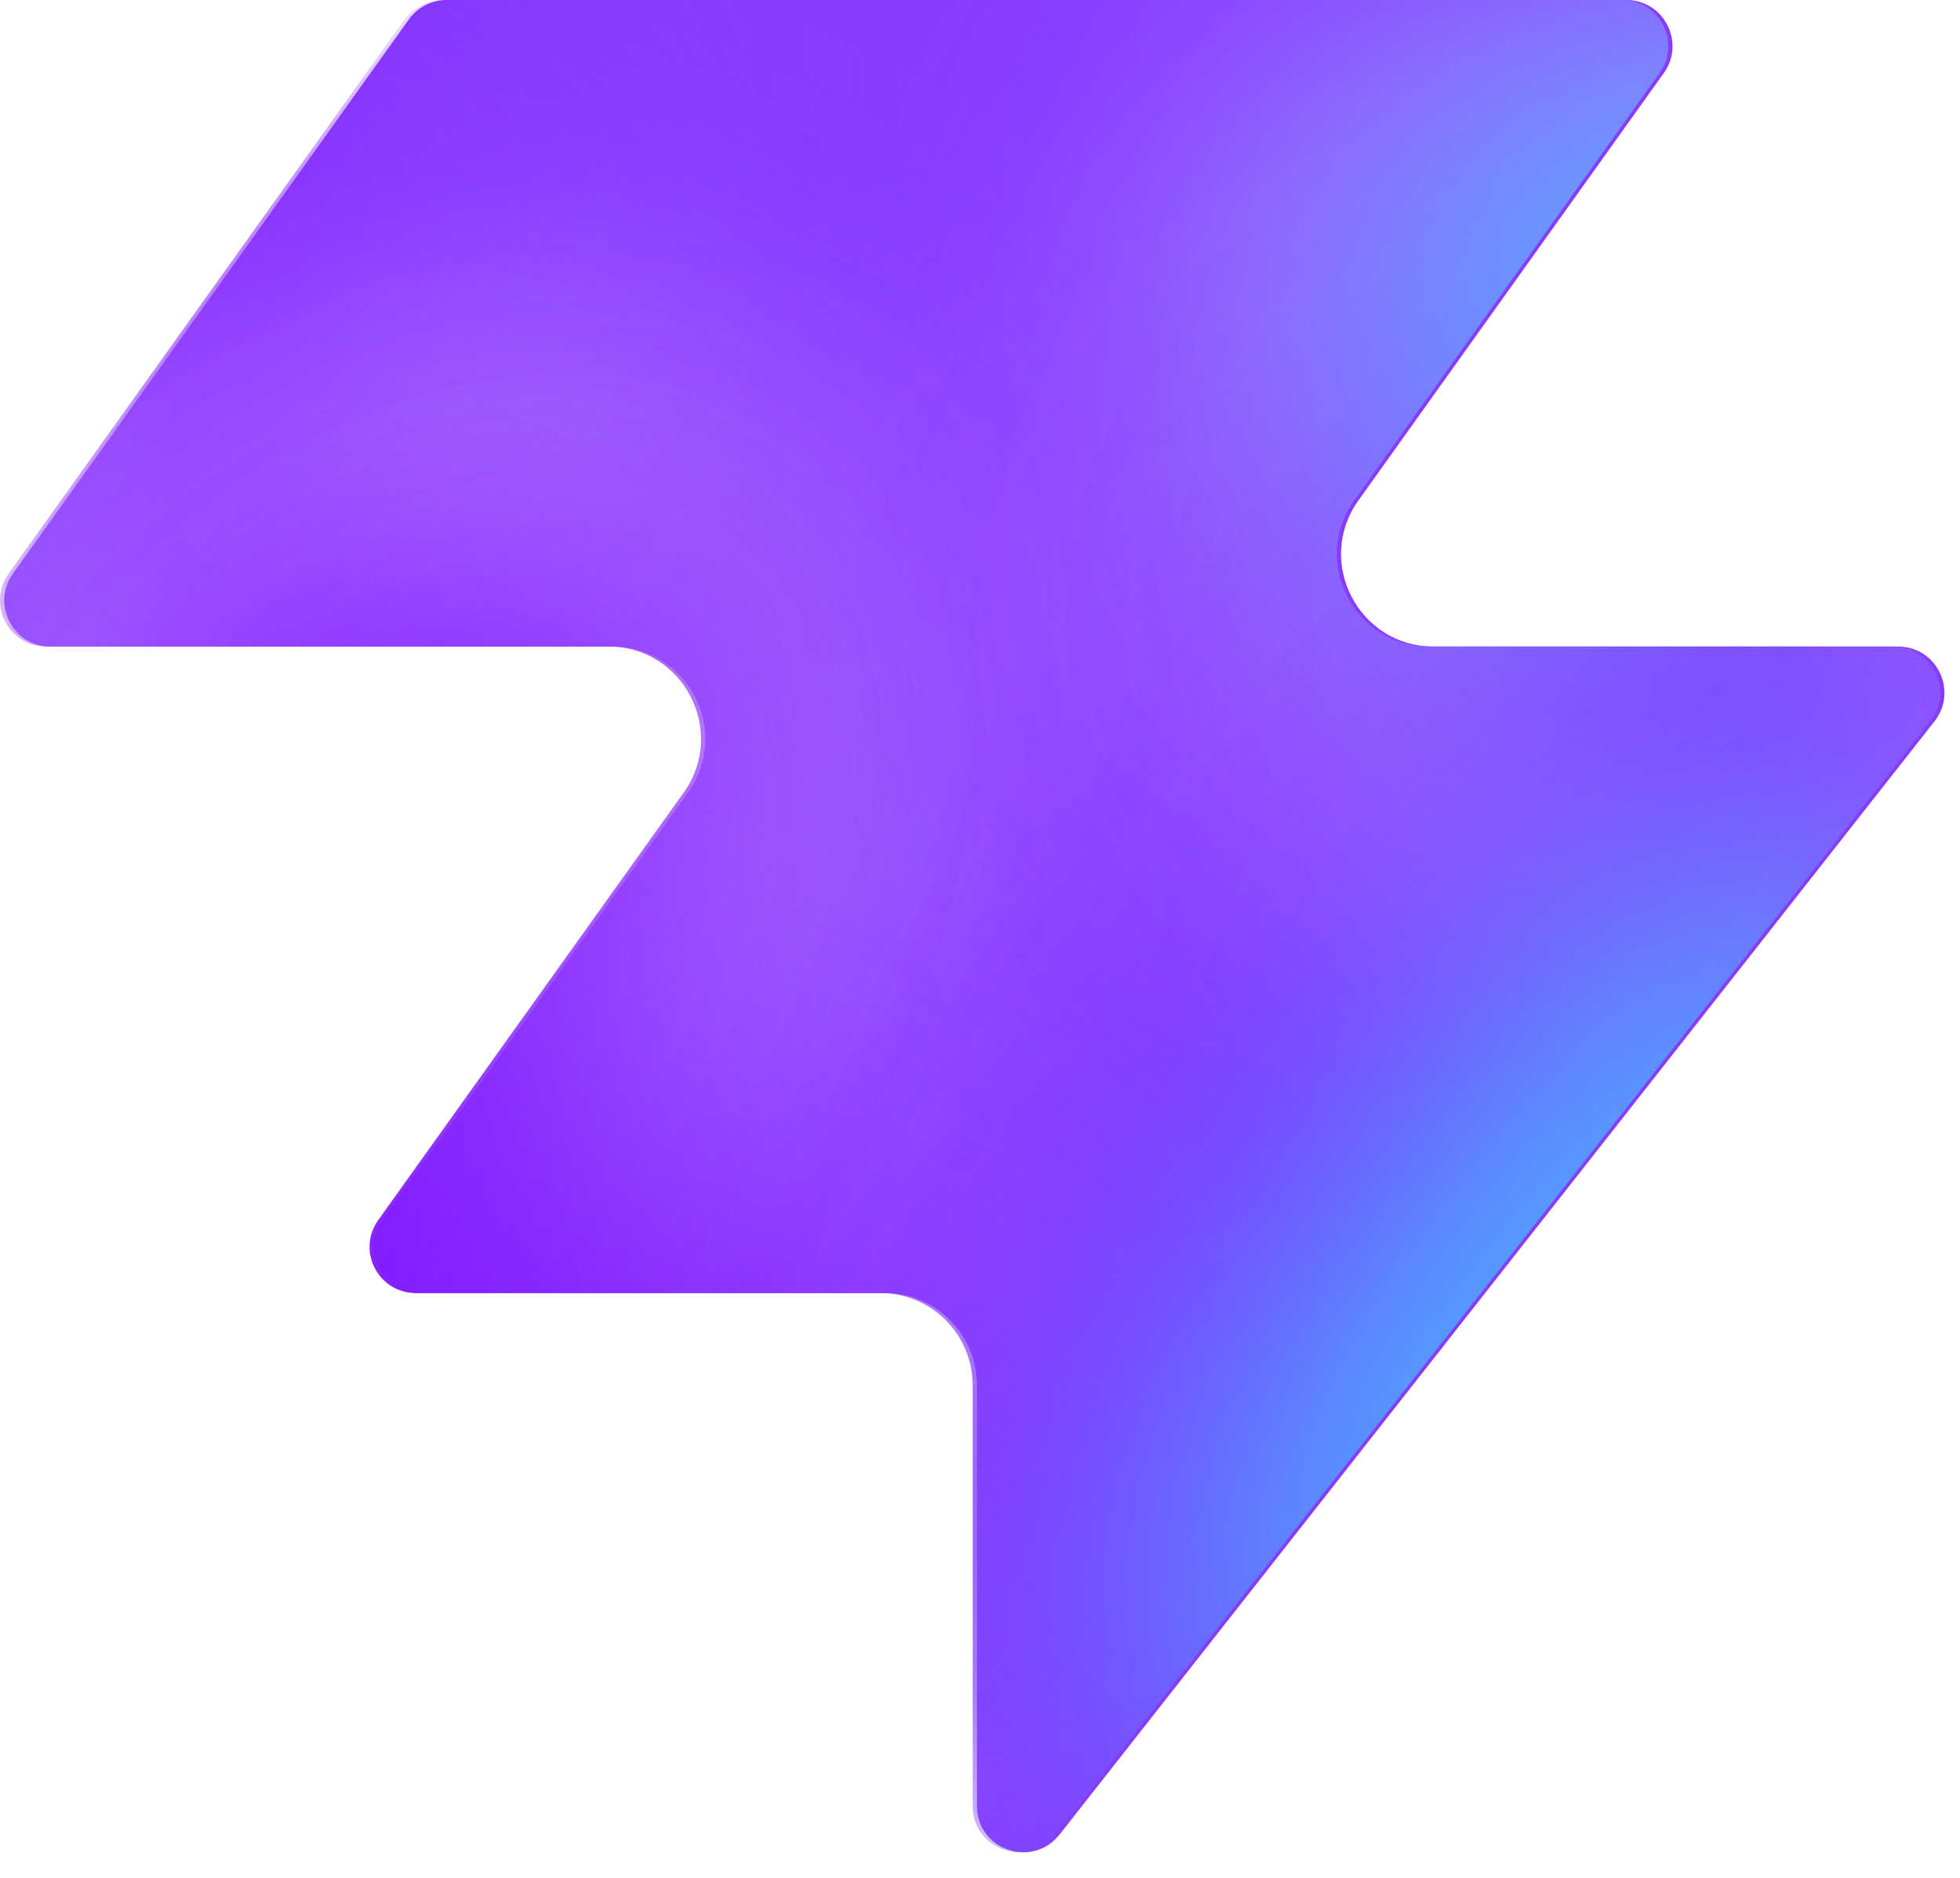
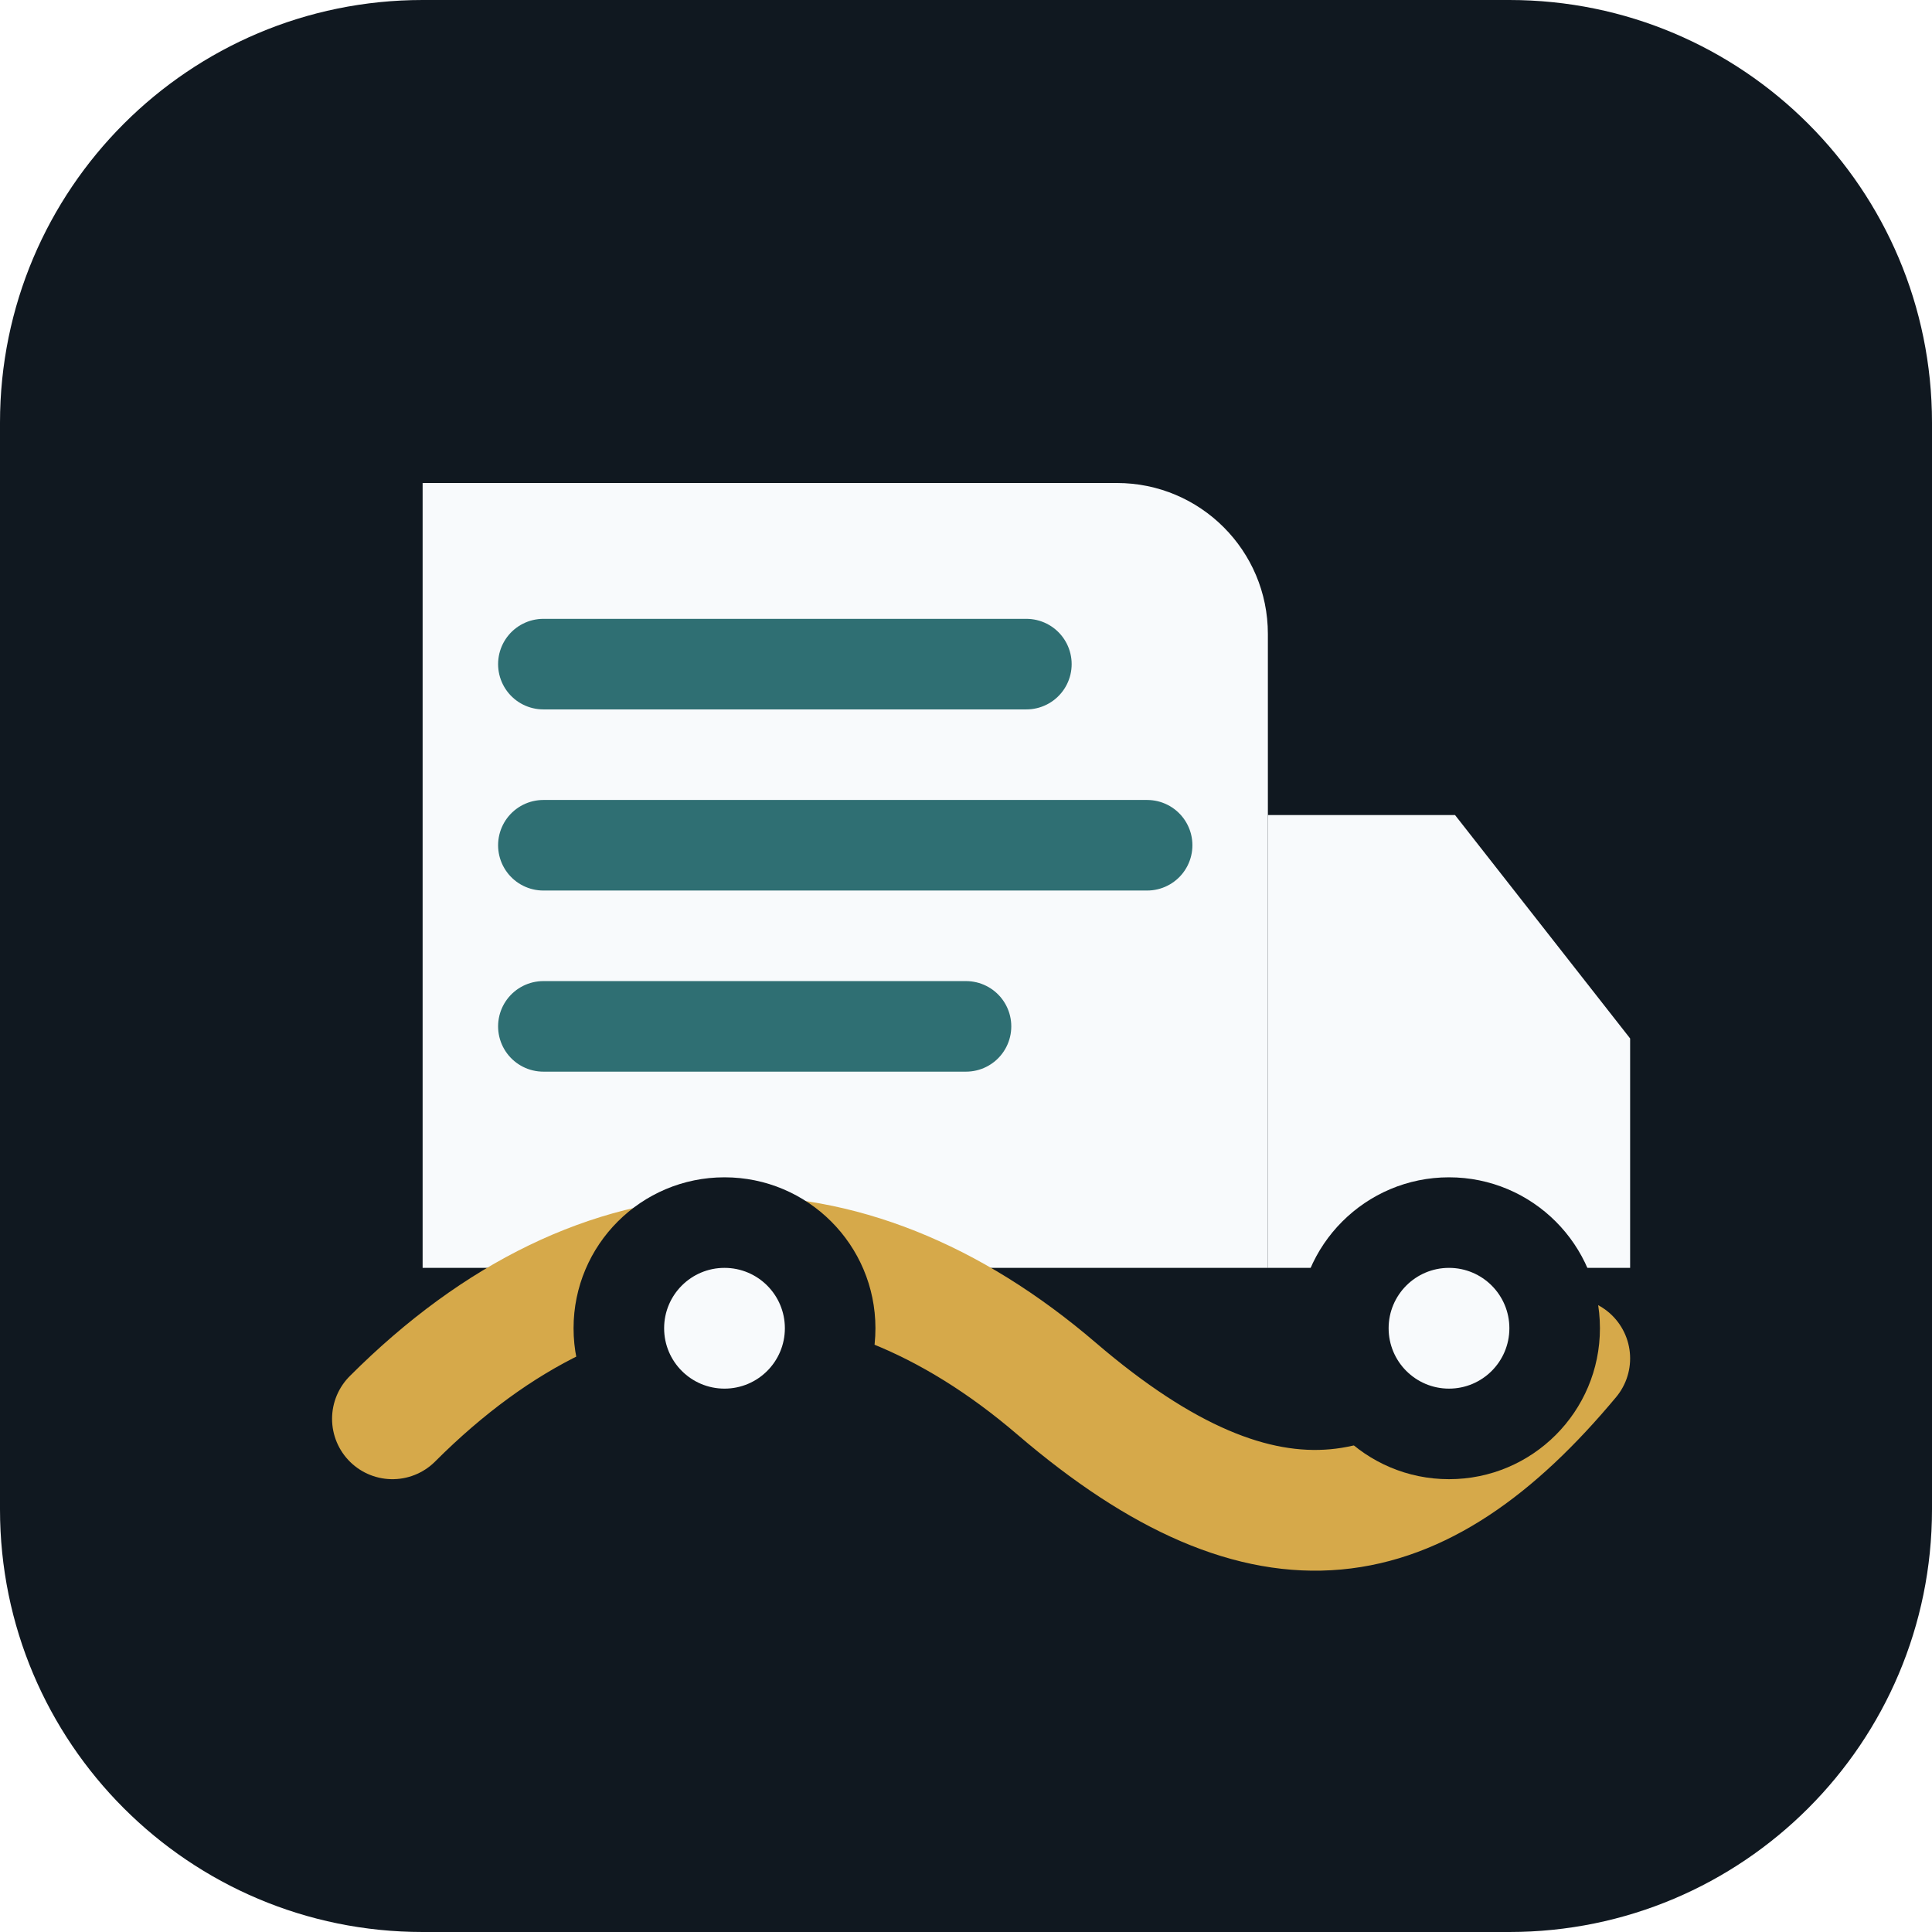
- <svg xmlns="http://www.w3.org/2000/svg" width="48" height="46" fill="none" viewBox="0 0 48 46">
-   <path fill="#863bff" d="M25.946 44.938c-.664.845-2.021.375-2.021-.698V33.937a2.26 2.26 0 0 0-2.262-2.262H10.287c-.92 0-1.456-1.04-.92-1.788l7.48-10.471c1.07-1.497 0-3.578-1.842-3.578H1.237c-.92 0-1.456-1.04-.92-1.788L10.013.474c.214-.297.556-.474.92-.474h28.894c.92 0 1.456 1.04.92 1.788l-7.48 10.471c-1.07 1.498 0 3.579 1.842 3.579h11.377c.943 0 1.473 1.088.89 1.83L25.947 44.94z" style="fill:#863bff;fill:color(display-p3 .525 .23 1);fill-opacity:1" />
-   <mask id="a" width="48" height="46" x="0" y="0" maskUnits="userSpaceOnUse" style="mask-type:alpha">
-     <path fill="#000" d="M25.842 44.938c-.664.844-2.021.375-2.021-.698V33.937a2.26 2.26 0 0 0-2.262-2.262H10.183c-.92 0-1.456-1.04-.92-1.788l7.48-10.471c1.07-1.498 0-3.579-1.842-3.579H1.133c-.92 0-1.456-1.04-.92-1.787L9.91.473c.214-.297.556-.474.92-.474h28.894c.92 0 1.456 1.04.92 1.788l-7.48 10.471c-1.07 1.498 0 3.578 1.842 3.578h11.377c.943 0 1.473 1.088.89 1.832L25.843 44.94z" style="fill:#000;fill-opacity:1" />
-   </mask>
-   <g mask="url(#a)">
-     <g filter="url(#b)">
-       <ellipse cx="5.508" cy="14.704" fill="#ede6ff" rx="5.508" ry="14.704" style="fill:#ede6ff;fill:color(display-p3 .927 .903 1);fill-opacity:1" transform="matrix(.00324 1 1 -.00324 -4.47 31.516)" />
-     </g>
-     <g filter="url(#c)">
-       <ellipse cx="10.399" cy="29.851" fill="#ede6ff" rx="10.399" ry="29.851" style="fill:#ede6ff;fill:color(display-p3 .927 .903 1);fill-opacity:1" transform="matrix(.00324 1 1 -.00324 -39.328 7.883)" />
-     </g>
-     <g filter="url(#d)">
-       <ellipse cx="5.508" cy="30.487" fill="#7e14ff" rx="5.508" ry="30.487" style="fill:#7e14ff;fill:color(display-p3 .492 .077 1);fill-opacity:1" transform="rotate(89.814 -25.913 -14.639)scale(1 -1)" />
-     </g>
-     <g filter="url(#e)">
-       <ellipse cx="5.508" cy="30.599" fill="#7e14ff" rx="5.508" ry="30.599" style="fill:#7e14ff;fill:color(display-p3 .492 .077 1);fill-opacity:1" transform="rotate(89.814 -32.644 -3.334)scale(1 -1)" />
-     </g>
-     <g filter="url(#f)">
-       <ellipse cx="5.508" cy="30.599" fill="#7e14ff" rx="5.508" ry="30.599" style="fill:#7e14ff;fill:color(display-p3 .492 .077 1);fill-opacity:1" transform="matrix(.00324 1 1 -.00324 -34.34 30.47)" />
-     </g>
-     <g filter="url(#g)">
-       <ellipse cx="14.072" cy="22.078" fill="#ede6ff" rx="14.072" ry="22.078" style="fill:#ede6ff;fill:color(display-p3 .927 .903 1);fill-opacity:1" transform="rotate(93.35 24.506 48.493)scale(-1 1)" />
-     </g>
-     <g filter="url(#h)">
-       <ellipse cx="3.47" cy="21.501" fill="#7e14ff" rx="3.47" ry="21.501" style="fill:#7e14ff;fill:color(display-p3 .492 .077 1);fill-opacity:1" transform="rotate(89.009 28.708 47.59)scale(-1 1)" />
-     </g>
-     <g filter="url(#i)">
-       <ellipse cx="3.47" cy="21.501" fill="#7e14ff" rx="3.47" ry="21.501" style="fill:#7e14ff;fill:color(display-p3 .492 .077 1);fill-opacity:1" transform="rotate(89.009 28.708 47.59)scale(-1 1)" />
-     </g>
-     <g filter="url(#j)">
-       <ellipse cx=".387" cy="8.972" fill="#7e14ff" rx="4.407" ry="29.108" style="fill:#7e14ff;fill:color(display-p3 .492 .077 1);fill-opacity:1" transform="rotate(39.51 .387 8.972)" />
-     </g>
-     <g filter="url(#k)">
-       <ellipse cx="47.523" cy="-6.092" fill="#7e14ff" rx="4.407" ry="29.108" style="fill:#7e14ff;fill:color(display-p3 .492 .077 1);fill-opacity:1" transform="rotate(37.892 47.523 -6.092)" />
-     </g>
-     <g filter="url(#l)">
-       <ellipse cx="41.412" cy="6.333" fill="#47bfff" rx="5.971" ry="9.665" style="fill:#47bfff;fill:color(display-p3 .28 .748 1);fill-opacity:1" transform="rotate(37.892 41.412 6.333)" />
-     </g>
-     <g filter="url(#m)">
-       <ellipse cx="-1.879" cy="38.332" fill="#7e14ff" rx="4.407" ry="29.108" style="fill:#7e14ff;fill:color(display-p3 .492 .077 1);fill-opacity:1" transform="rotate(37.892 -1.88 38.332)" />
-     </g>
-     <g filter="url(#n)">
-       <ellipse cx="-1.879" cy="38.332" fill="#7e14ff" rx="4.407" ry="29.108" style="fill:#7e14ff;fill:color(display-p3 .492 .077 1);fill-opacity:1" transform="rotate(37.892 -1.88 38.332)" />
-     </g>
-     <g filter="url(#o)">
-       <ellipse cx="35.651" cy="29.907" fill="#7e14ff" rx="4.407" ry="29.108" style="fill:#7e14ff;fill:color(display-p3 .492 .077 1);fill-opacity:1" transform="rotate(37.892 35.651 29.907)" />
-     </g>
-     <g filter="url(#p)">
-       <ellipse cx="38.418" cy="32.4" fill="#47bfff" rx="5.971" ry="15.297" style="fill:#47bfff;fill:color(display-p3 .28 .748 1);fill-opacity:1" transform="rotate(37.892 38.418 32.4)" />
-     </g>
-   </g>
-   <defs>
-     <filter id="b" width="60.045" height="41.654" x="-19.77" y="16.149" color-interpolation-filters="sRGB" filterUnits="userSpaceOnUse">
-       <feFlood flood-opacity="0" result="BackgroundImageFix" />
-       <feBlend in="SourceGraphic" in2="BackgroundImageFix" result="shape" />
-       <feGaussianBlur result="effect1_foregroundBlur_2002_17158" stdDeviation="7.659" />
-     </filter>
-     <filter id="c" width="90.34" height="51.437" x="-54.613" y="-7.533" color-interpolation-filters="sRGB" filterUnits="userSpaceOnUse">
-       <feFlood flood-opacity="0" result="BackgroundImageFix" />
-       <feBlend in="SourceGraphic" in2="BackgroundImageFix" result="shape" />
-       <feGaussianBlur result="effect1_foregroundBlur_2002_17158" stdDeviation="7.659" />
-     </filter>
-     <filter id="d" width="79.355" height="29.4" x="-49.64" y="2.03" color-interpolation-filters="sRGB" filterUnits="userSpaceOnUse">
-       <feFlood flood-opacity="0" result="BackgroundImageFix" />
-       <feBlend in="SourceGraphic" in2="BackgroundImageFix" result="shape" />
-       <feGaussianBlur result="effect1_foregroundBlur_2002_17158" stdDeviation="4.596" />
-     </filter>
-     <filter id="e" width="79.579" height="29.4" x="-45.045" y="20.029" color-interpolation-filters="sRGB" filterUnits="userSpaceOnUse">
-       <feFlood flood-opacity="0" result="BackgroundImageFix" />
-       <feBlend in="SourceGraphic" in2="BackgroundImageFix" result="shape" />
-       <feGaussianBlur result="effect1_foregroundBlur_2002_17158" stdDeviation="4.596" />
-     </filter>
-     <filter id="f" width="79.579" height="29.4" x="-43.513" y="21.178" color-interpolation-filters="sRGB" filterUnits="userSpaceOnUse">
-       <feFlood flood-opacity="0" result="BackgroundImageFix" />
-       <feBlend in="SourceGraphic" in2="BackgroundImageFix" result="shape" />
-       <feGaussianBlur result="effect1_foregroundBlur_2002_17158" stdDeviation="4.596" />
-     </filter>
-     <filter id="g" width="74.749" height="58.852" x="15.756" y="-17.901" color-interpolation-filters="sRGB" filterUnits="userSpaceOnUse">
-       <feFlood flood-opacity="0" result="BackgroundImageFix" />
-       <feBlend in="SourceGraphic" in2="BackgroundImageFix" result="shape" />
-       <feGaussianBlur result="effect1_foregroundBlur_2002_17158" stdDeviation="7.659" />
-     </filter>
-     <filter id="h" width="61.377" height="25.362" x="23.548" y="2.284" color-interpolation-filters="sRGB" filterUnits="userSpaceOnUse">
-       <feFlood flood-opacity="0" result="BackgroundImageFix" />
-       <feBlend in="SourceGraphic" in2="BackgroundImageFix" result="shape" />
-       <feGaussianBlur result="effect1_foregroundBlur_2002_17158" stdDeviation="4.596" />
-     </filter>
-     <filter id="i" width="61.377" height="25.362" x="23.548" y="2.284" color-interpolation-filters="sRGB" filterUnits="userSpaceOnUse">
-       <feFlood flood-opacity="0" result="BackgroundImageFix" />
-       <feBlend in="SourceGraphic" in2="BackgroundImageFix" result="shape" />
-       <feGaussianBlur result="effect1_foregroundBlur_2002_17158" stdDeviation="4.596" />
-     </filter>
-     <filter id="j" width="56.045" height="63.649" x="-27.636" y="-22.853" color-interpolation-filters="sRGB" filterUnits="userSpaceOnUse">
-       <feFlood flood-opacity="0" result="BackgroundImageFix" />
-       <feBlend in="SourceGraphic" in2="BackgroundImageFix" result="shape" />
-       <feGaussianBlur result="effect1_foregroundBlur_2002_17158" stdDeviation="4.596" />
-     </filter>
-     <filter id="k" width="54.814" height="64.646" x="20.116" y="-38.415" color-interpolation-filters="sRGB" filterUnits="userSpaceOnUse">
-       <feFlood flood-opacity="0" result="BackgroundImageFix" />
-       <feBlend in="SourceGraphic" in2="BackgroundImageFix" result="shape" />
-       <feGaussianBlur result="effect1_foregroundBlur_2002_17158" stdDeviation="4.596" />
-     </filter>
-     <filter id="l" width="33.541" height="35.313" x="24.641" y="-11.323" color-interpolation-filters="sRGB" filterUnits="userSpaceOnUse">
-       <feFlood flood-opacity="0" result="BackgroundImageFix" />
-       <feBlend in="SourceGraphic" in2="BackgroundImageFix" result="shape" />
-       <feGaussianBlur result="effect1_foregroundBlur_2002_17158" stdDeviation="4.596" />
-     </filter>
-     <filter id="m" width="54.814" height="64.646" x="-29.286" y="6.009" color-interpolation-filters="sRGB" filterUnits="userSpaceOnUse">
-       <feFlood flood-opacity="0" result="BackgroundImageFix" />
-       <feBlend in="SourceGraphic" in2="BackgroundImageFix" result="shape" />
-       <feGaussianBlur result="effect1_foregroundBlur_2002_17158" stdDeviation="4.596" />
-     </filter>
-     <filter id="n" width="54.814" height="64.646" x="-29.286" y="6.009" color-interpolation-filters="sRGB" filterUnits="userSpaceOnUse">
-       <feFlood flood-opacity="0" result="BackgroundImageFix" />
-       <feBlend in="SourceGraphic" in2="BackgroundImageFix" result="shape" />
-       <feGaussianBlur result="effect1_foregroundBlur_2002_17158" stdDeviation="4.596" />
-     </filter>
-     <filter id="o" width="54.814" height="64.646" x="8.244" y="-2.416" color-interpolation-filters="sRGB" filterUnits="userSpaceOnUse">
-       <feFlood flood-opacity="0" result="BackgroundImageFix" />
-       <feBlend in="SourceGraphic" in2="BackgroundImageFix" result="shape" />
-       <feGaussianBlur result="effect1_foregroundBlur_2002_17158" stdDeviation="4.596" />
-     </filter>
-     <filter id="p" width="39.409" height="43.623" x="18.713" y="10.588" color-interpolation-filters="sRGB" filterUnits="userSpaceOnUse">
-       <feFlood flood-opacity="0" result="BackgroundImageFix" />
-       <feBlend in="SourceGraphic" in2="BackgroundImageFix" result="shape" />
-       <feGaussianBlur result="effect1_foregroundBlur_2002_17158" stdDeviation="4.596" />
-     </filter>
-   </defs>
+ <svg xmlns="http://www.w3.org/2000/svg" viewBox="0 0 64 64" role="img" aria-label="Trucking Ledger">
+   <rect width="64" height="64" rx="14" fill="#101820" />
+   <path d="M14 16h23a5 5 0 0 1 5 5v21H14z" fill="#f8fafc" />
+   <path d="M42 27h6.2l5.8 7.4V42H42z" fill="#f8fafc" />
+   <path d="M18 22h16M18 28h20M18 34h14" stroke="#2f6f73" stroke-width="3" stroke-linecap="round" />
+   <path d="M13 47c7-7 15-7 22-1s12 5 17-1" fill="none" stroke="#d6a94a" stroke-width="4" stroke-linecap="round" />
+   <circle cx="24" cy="44" r="5" fill="#101820" />
+   <circle cx="48" cy="44" r="5" fill="#101820" />
+   <circle cx="24" cy="44" r="2" fill="#f8fafc" />
+   <circle cx="48" cy="44" r="2" fill="#f8fafc" />
</svg>
